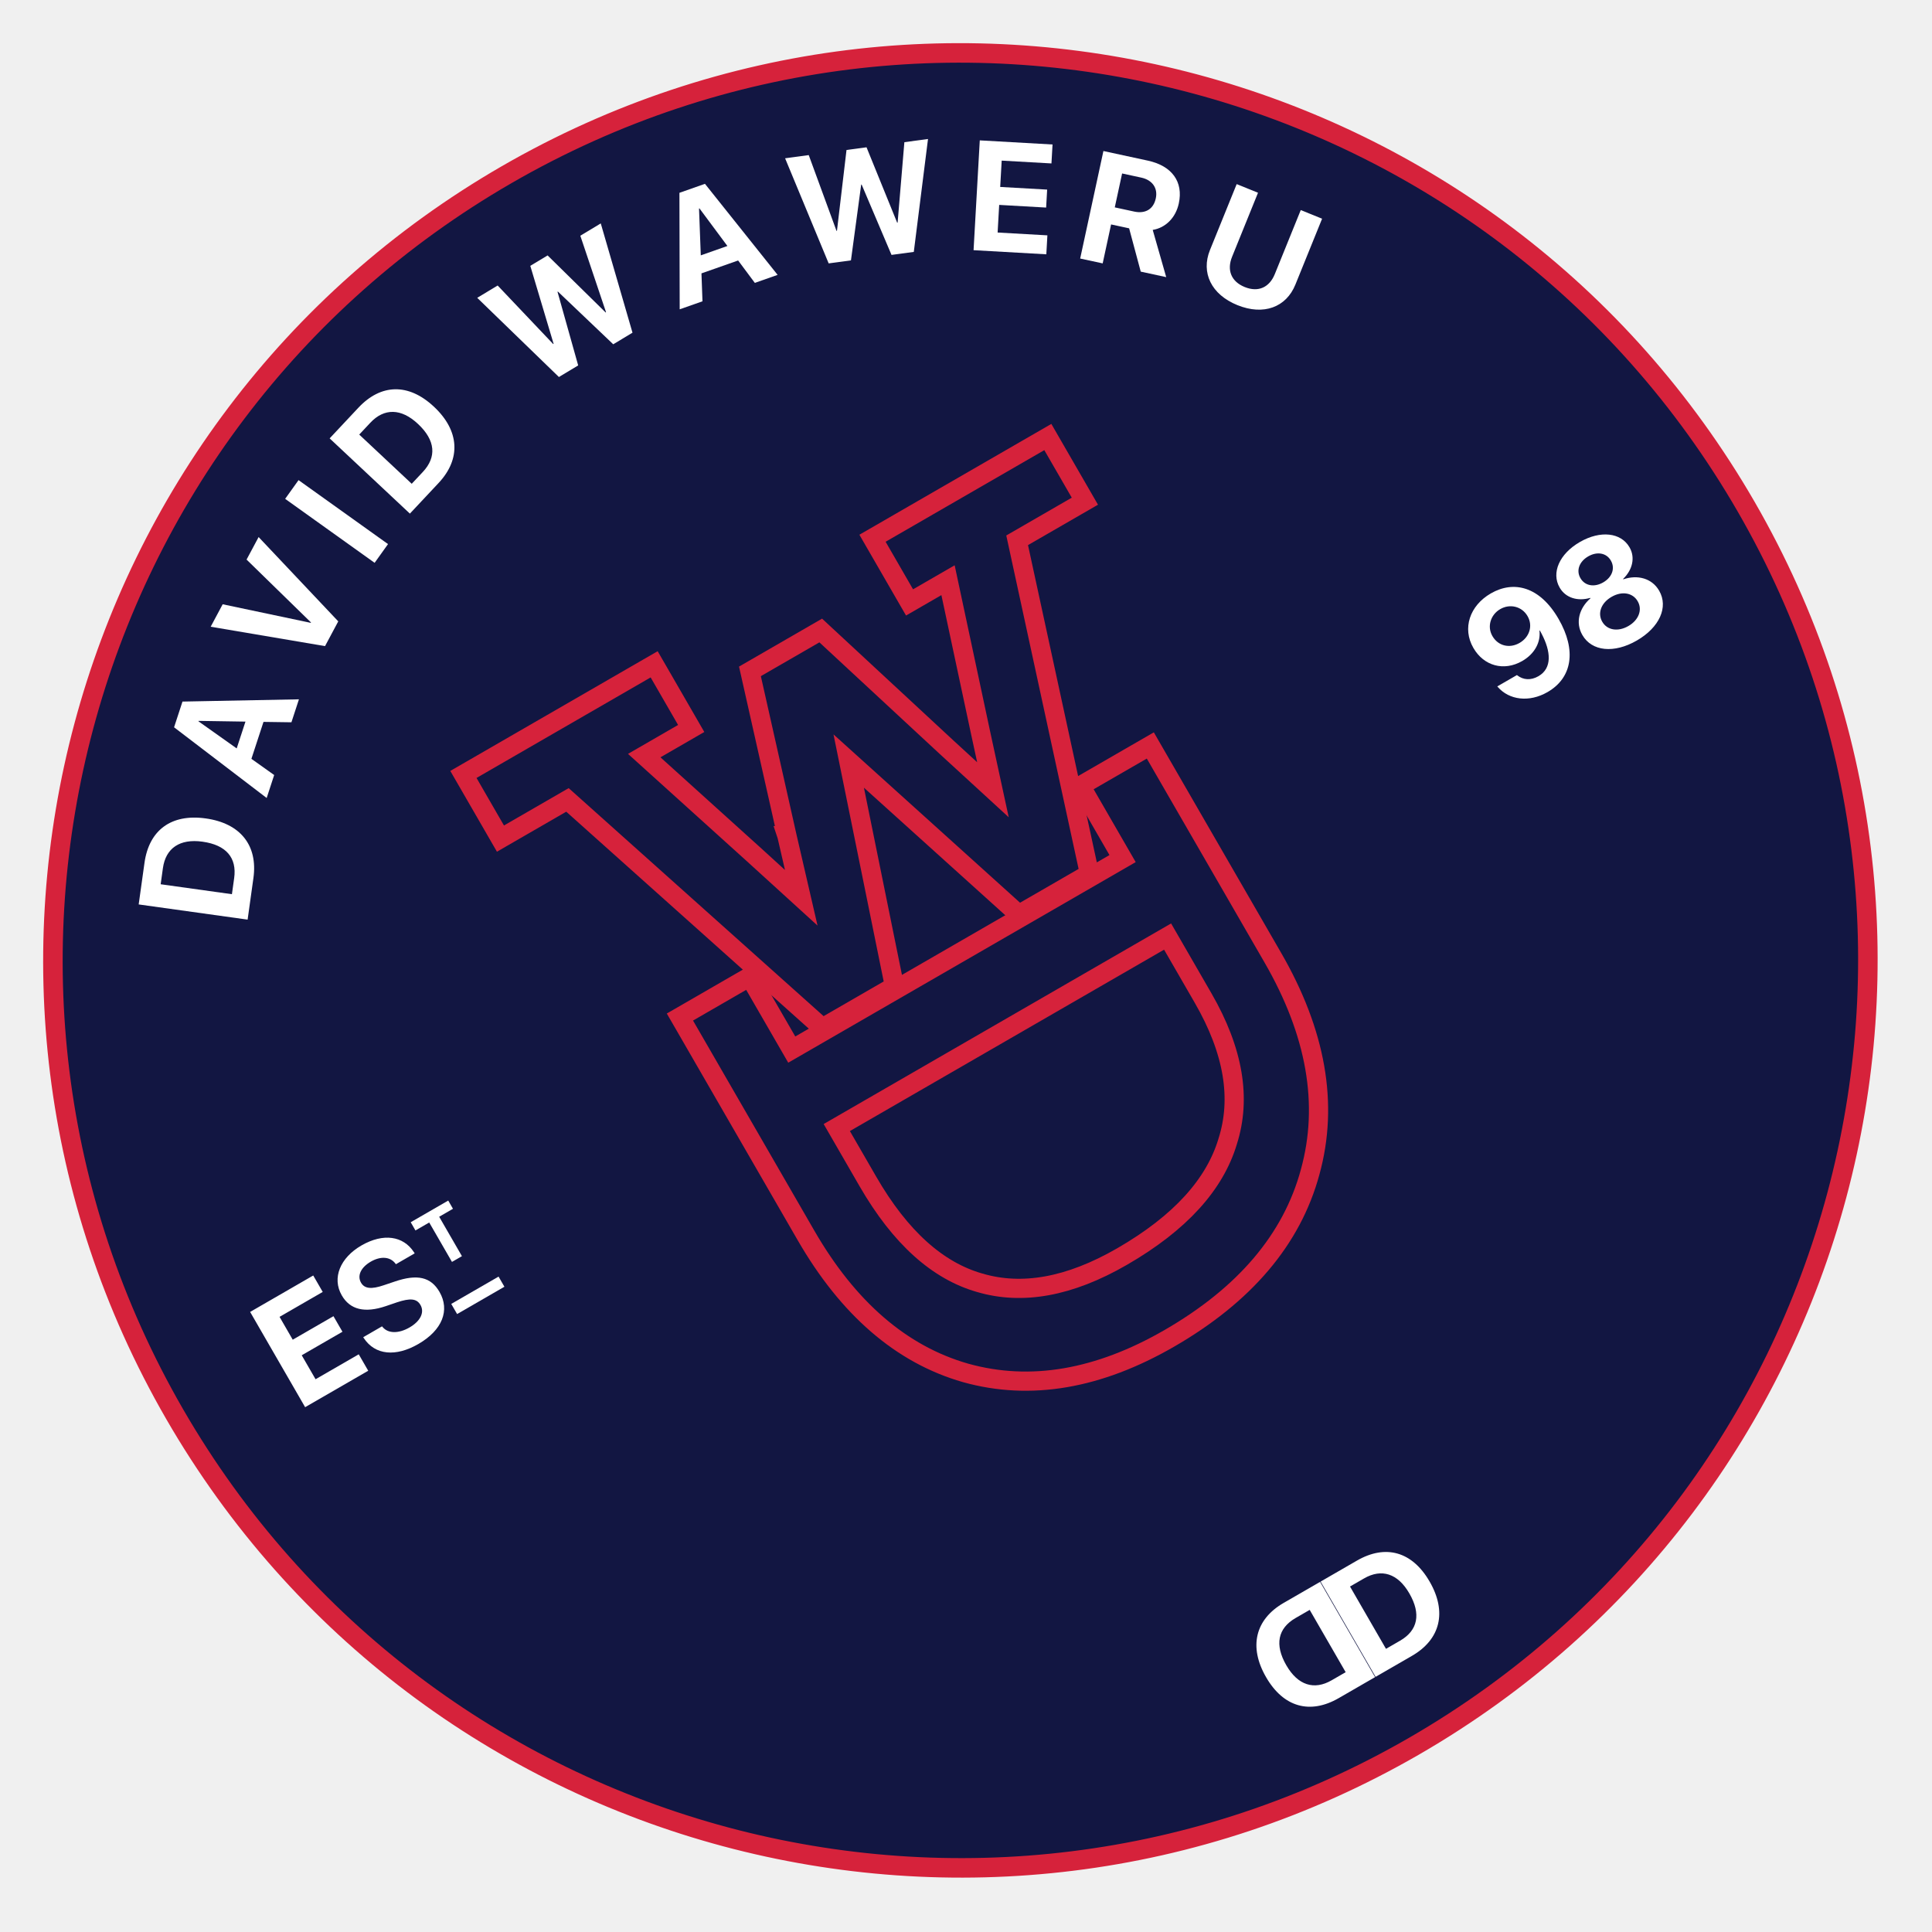
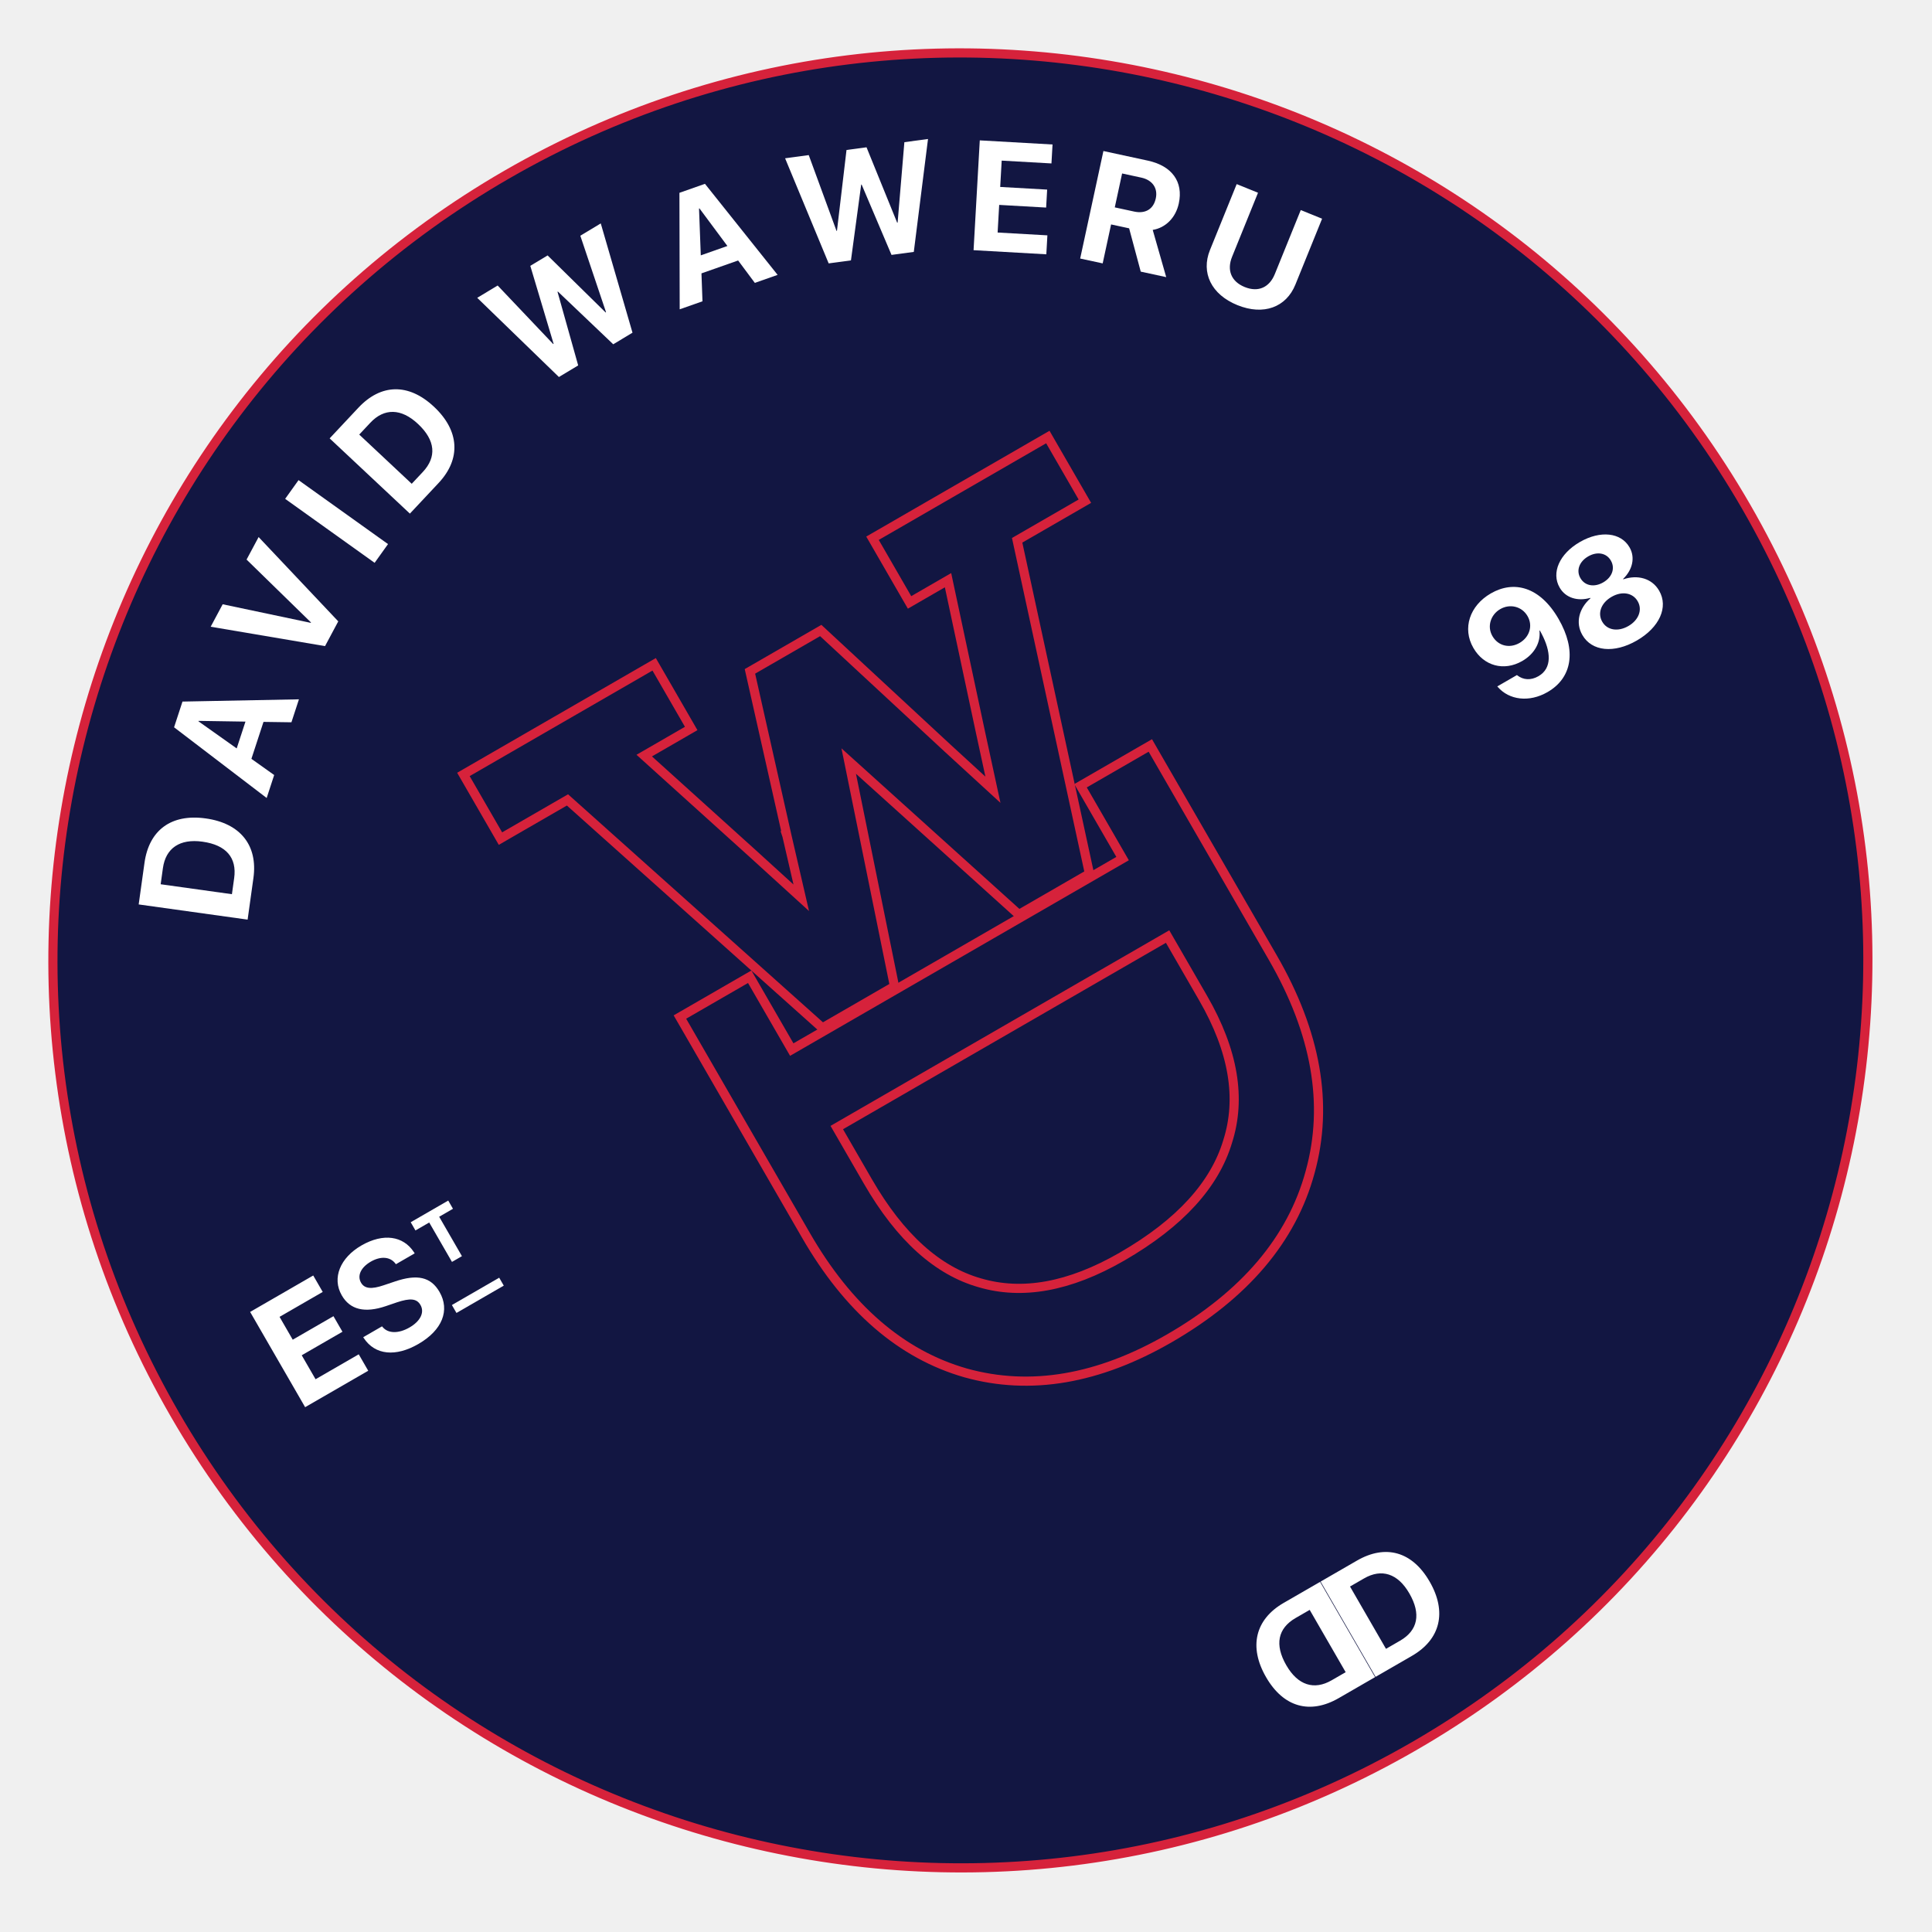
<svg xmlns="http://www.w3.org/2000/svg" width="211" height="211" viewBox="0 0 211 211" fill="none">
  <g clip-path="url(#clip0_339_388)">
-     <circle cx="104.888" cy="104.888" r="99.093" transform="rotate(-30 104.888 104.888)" fill="#121642" stroke="#D6223B" stroke-width="2.131" />
-     <path d="M105.448 149.937L105.455 149.939C112.564 151.925 120.001 150.613 127.701 146.168C135.894 141.438 141.083 135.394 143.083 128.005C145.14 120.581 143.725 112.756 139.014 104.596L126.154 82.322L125.63 81.414L124.722 81.938L118.916 85.29L118.008 85.814L118.533 86.722L122.601 93.769L86.471 114.629L82.402 107.582L81.878 106.674L80.97 107.198L75.164 110.55L74.256 111.074L74.781 111.982L88.027 134.926C92.603 142.852 98.398 147.918 105.448 149.937ZM107.013 140.1L107.013 140.1L107.004 140.098C102.437 138.798 98.342 135.191 94.779 129.019L91.387 123.144L127.517 102.284L131.392 108.996C134.742 114.798 135.563 119.982 134.085 124.634L134.082 124.643L134.08 124.652C132.679 129.34 128.917 133.554 122.543 137.234C116.76 140.573 111.61 141.452 107.013 140.1Z" stroke="#D6223B" stroke-width="2.097" />
-     <path d="M89.249 111.757L89.815 112.264L90.472 111.884L97.035 108.095L97.688 107.718L97.538 106.978L92.691 83.117L110.701 99.367L111.267 99.878L111.927 99.497L118.322 95.805L118.984 95.422L118.822 94.675L111.086 59.007L117.575 55.261L118.483 54.737L117.959 53.829L114.961 48.637L114.437 47.729L113.529 48.253L96.197 58.26L95.289 58.784L95.813 59.692L98.81 64.884L99.335 65.792L100.243 65.268L103.537 63.365L107.119 80.145L107.12 80.148L108.442 86.251L103.484 81.702L103.479 81.698L90.202 69.385L89.635 68.859L88.965 69.246L82.57 72.938L81.903 73.323L82.072 74.076L85.941 91.269L85.94 91.269L85.942 91.275L87.508 98.049L82.188 93.205L82.185 93.203L70.359 82.521L74.58 80.084L75.488 79.56L74.964 78.652L71.967 73.46L71.442 72.552L70.534 73.076L51.519 84.055L50.611 84.579L51.136 85.487L54.133 90.679L54.657 91.587L55.565 91.062L61.975 87.361L89.249 111.757Z" stroke="#D6223B" stroke-width="2.097" />
+     <circle cx="104.888" cy="104.888" r="99.093" transform="rotate(-30 104.888 104.888)" fill="#121642" stroke="#D6223B" strokeWidth="2.131" />
+     <path d="M105.448 149.937L105.455 149.939C112.564 151.925 120.001 150.613 127.701 146.168C135.894 141.438 141.083 135.394 143.083 128.005C145.14 120.581 143.725 112.756 139.014 104.596L126.154 82.322L125.63 81.414L124.722 81.938L118.916 85.29L118.008 85.814L118.533 86.722L122.601 93.769L86.471 114.629L82.402 107.582L81.878 106.674L80.97 107.198L75.164 110.55L74.256 111.074L74.781 111.982L88.027 134.926C92.603 142.852 98.398 147.918 105.448 149.937ZM107.013 140.1L107.013 140.1L107.004 140.098C102.437 138.798 98.342 135.191 94.779 129.019L91.387 123.144L127.517 102.284L131.392 108.996C134.742 114.798 135.563 119.982 134.085 124.634L134.082 124.643L134.08 124.652C132.679 129.34 128.917 133.554 122.543 137.234C116.76 140.573 111.61 141.452 107.013 140.1Z" stroke="#D6223B" strokeWidth="2.097" />
+     <path d="M89.249 111.757L89.815 112.264L90.472 111.884L97.035 108.095L97.688 107.718L97.538 106.978L92.691 83.117L110.701 99.367L111.267 99.878L111.927 99.497L118.322 95.805L118.984 95.422L118.822 94.675L111.086 59.007L117.575 55.261L118.483 54.737L117.959 53.829L114.961 48.637L114.437 47.729L113.529 48.253L96.197 58.26L95.289 58.784L95.813 59.692L98.81 64.884L99.335 65.792L100.243 65.268L103.537 63.365L107.119 80.145L107.12 80.148L108.442 86.251L103.484 81.702L103.479 81.698L90.202 69.385L89.635 68.859L88.965 69.246L82.57 72.938L81.903 73.323L82.072 74.076L85.941 91.269L85.94 91.269L85.942 91.275L87.508 98.049L82.188 93.205L82.185 93.203L70.359 82.521L74.58 80.084L75.488 79.56L74.964 78.652L71.967 73.46L71.442 72.552L70.534 73.076L51.519 84.055L50.611 84.579L51.136 85.487L54.133 90.679L54.657 91.587L55.565 91.062L61.975 87.361L89.249 111.757Z" stroke="#D6223B" strokeWidth="2.097" />
    <path d="M33.324 153.683L27.318 143.28L34.209 139.301L35.246 141.096L30.531 143.818L31.971 146.313L36.419 143.745L37.401 145.446L32.953 148.014L34.464 150.631L39.179 147.909L40.215 149.704L33.324 153.683ZM45.69 146.783C43.218 148.211 40.971 147.999 39.741 146.152L39.667 146.041L41.722 144.855L41.782 144.926C42.385 145.654 43.535 145.663 44.724 144.977C45.928 144.282 46.381 143.318 45.923 142.525L45.919 142.518C45.511 141.812 44.795 141.754 43.351 142.232L42.13 142.649C39.839 143.424 38.234 143.043 37.331 141.478L37.327 141.471C36.228 139.568 37.162 137.356 39.469 136.024C41.877 134.634 44.05 134.985 45.204 136.75L45.29 136.883L43.236 138.07L43.178 137.987C42.6 137.235 41.563 137.17 40.489 137.791C39.376 138.443 39.001 139.342 39.429 140.084L39.433 140.092C39.812 140.748 40.566 140.822 41.9 140.369L43.132 139.955C45.559 139.131 47.052 139.452 47.996 141.088L48.001 141.095C49.154 143.092 48.315 145.268 45.69 146.783Z" fill="white" />
    <path d="M162.82 64.808C165.329 63.359 168.175 64.061 170.211 67.587L170.219 67.601C172.188 71.011 171.723 74.019 169.012 75.584C167.001 76.745 164.813 76.451 163.575 75.022L163.523 74.966L165.671 73.725L165.726 73.771C166.348 74.248 167.17 74.34 168.021 73.849C169.542 72.971 169.368 71.139 168.386 69.255C168.314 69.114 168.238 68.966 168.165 68.854L168.128 68.875C168.275 70.078 167.66 71.376 166.254 72.188C164.242 73.349 162.045 72.724 160.918 70.77L160.909 70.755C159.681 68.629 160.506 66.144 162.82 64.808ZM165.953 70.218C167.041 69.589 167.441 68.35 166.829 67.29L166.825 67.283C166.217 66.23 164.914 65.905 163.848 66.522C162.788 67.133 162.392 68.429 162.987 69.46L162.995 69.474C163.62 70.555 164.871 70.842 165.953 70.218ZM178.759 69.956C176.279 71.388 173.852 71.146 172.819 69.358L172.811 69.344C172.033 67.996 172.46 66.422 173.701 65.341L173.676 65.297C172.301 65.697 170.983 65.295 170.342 64.185L170.334 64.17C169.405 62.563 170.296 60.492 172.545 59.193C174.787 57.899 177.033 58.159 177.961 59.767L177.969 59.781C178.61 60.892 178.292 62.238 177.266 63.225L177.291 63.268C178.84 62.739 180.417 63.155 181.195 64.503L181.204 64.517C182.236 66.305 181.239 68.525 178.759 69.956ZM175.092 63.605C176.073 63.039 176.413 62.064 175.93 61.228L175.922 61.213C175.443 60.384 174.425 60.203 173.452 60.765C172.479 61.327 172.12 62.303 172.599 63.132L172.607 63.146C173.09 63.983 174.112 64.171 175.092 63.605ZM177.843 68.37C178.975 67.717 179.392 66.592 178.864 65.676L178.856 65.662C178.323 64.739 177.15 64.522 176.004 65.184C174.857 65.846 174.451 66.974 174.984 67.897L174.993 67.911C175.521 68.827 176.704 69.028 177.843 68.37Z" fill="white" />
    <path d="M27.043 100.435L15.146 98.776L15.78 94.233C16.277 90.671 18.69 88.856 22.458 89.382L22.474 89.384C26.25 89.911 28.175 92.323 27.677 95.893L27.043 100.435ZM25.329 97.658L25.574 95.902C25.885 93.676 24.701 92.284 22.128 91.925L22.112 91.922C19.63 91.576 18.096 92.632 17.791 94.816L17.547 96.572L25.329 97.658Z" fill="white" />
    <path d="M29.124 87.151L19.011 79.43L19.93 76.621L32.648 76.375L31.828 78.883L28.777 78.84L27.457 82.875L29.944 84.643L29.124 87.151ZM21.677 78.778L25.85 81.737L26.808 78.809L21.692 78.73L21.677 78.778Z" fill="white" />
    <path d="M35.498 70.564L23.009 68.447L24.319 65.995L33.94 68.023L33.963 67.979L26.929 61.113L28.244 58.654L36.942 67.862L35.498 70.564Z" fill="white" />
    <path d="M40.914 61.468L31.143 54.481L32.605 52.436L42.377 59.422L40.914 61.468Z" fill="white" />
    <path d="M44.765 56.093L36.002 47.877L39.139 44.531C41.598 41.907 44.617 41.816 47.392 44.418L47.404 44.429C50.185 47.037 50.367 50.117 47.902 52.747L44.765 56.093ZM44.966 52.835L46.179 51.542C47.716 49.902 47.551 48.082 45.657 46.306L45.644 46.294C43.816 44.58 41.955 44.558 40.446 46.167L39.233 47.461L44.966 52.835Z" fill="white" />
    <path d="M61.041 41.175L52.119 32.526L54.351 31.182L60.418 37.575L60.461 37.55L57.916 29.034L59.806 27.896L66.144 34.127L66.187 34.101L63.379 25.744L65.611 24.4L69.077 36.334L66.974 37.601L60.931 31.844L60.888 31.87L63.145 39.908L61.041 41.175Z" fill="white" />
    <path d="M74.231 33.781L74.203 21.058L76.991 20.077L84.926 30.02L82.437 30.895L80.614 28.448L76.609 29.856L76.72 32.906L74.231 33.781ZM76.343 22.776L76.535 27.888L79.441 26.866L76.39 22.759L76.343 22.776Z" fill="white" />
    <path d="M90.502 28.766L85.743 17.287L88.325 16.938L91.358 25.215L91.407 25.208L92.45 16.381L94.636 16.086L97.982 24.32L98.032 24.314L98.769 15.528L101.351 15.18L99.799 27.51L97.365 27.839L94.102 20.157L94.053 20.163L92.935 28.437L90.502 28.766Z" fill="white" />
    <path d="M106.326 27.323L107.005 15.33L114.95 15.78L114.833 17.849L109.398 17.541L109.235 20.417L114.363 20.707L114.252 22.669L109.124 22.378L108.953 25.395L114.389 25.703L114.272 27.773L106.326 27.323Z" fill="white" />
    <path d="M117.969 28.235L120.507 16.494L125.356 17.542C127.992 18.112 129.252 19.849 128.742 22.209L128.739 22.225C128.405 23.771 127.305 24.879 125.892 25.11L127.367 30.266L124.584 29.665L123.315 24.936L121.346 24.511L120.427 28.766L117.969 28.235ZM121.749 22.648L123.873 23.107C125.093 23.37 125.975 22.837 126.224 21.681L126.228 21.665C126.471 20.542 125.852 19.659 124.64 19.397L122.549 18.945L121.749 22.648Z" fill="white" />
    <path d="M135.14 33.324C132.286 32.167 131.142 29.781 132.145 27.305L135.062 20.107L137.392 21.051L134.56 28.041C133.975 29.483 134.444 30.742 135.941 31.349C137.437 31.955 138.643 31.375 139.227 29.932L142.06 22.942L144.39 23.886L141.473 31.084C140.472 33.553 138.01 34.487 135.14 33.324Z" fill="white" />
    <path d="M150.232 183.134L154.204 180.841C157.325 179.038 158.044 176.038 156.138 172.736L156.129 172.722C154.227 169.427 151.312 168.64 148.198 170.438L144.226 172.731L150.232 183.134ZM151.368 180.075L147.439 173.269L148.975 172.383C150.885 171.28 152.66 171.841 153.913 174.011L153.922 174.025C155.22 176.274 154.85 178.064 152.904 179.188L151.368 180.075Z" fill="white" />
    <path d="M144.172 172.761L140.2 175.054C137.078 176.856 136.36 179.857 138.266 183.159L138.274 183.173C140.176 186.468 143.092 187.255 146.206 185.457L150.178 183.164L144.172 172.761ZM143.036 175.82L146.965 182.625L145.429 183.512C143.519 184.615 141.743 184.054 140.491 181.884L140.482 181.87C139.184 179.62 139.554 177.83 141.5 176.707L143.036 175.82Z" fill="white" />
    <path d="M49.361 137.817L46.876 133.513L45.373 134.381L44.855 133.484L48.953 131.117L49.471 132.015L47.964 132.885L50.449 137.189L49.361 137.817Z" fill="white" />
-     <line x1="49.602" y1="142.959" x2="54.769" y2="139.975" stroke="white" stroke-width="1.279" />
+     <line x1="49.602" y1="142.959" x2="54.769" y2="139.975" stroke="white" strokeWidth="1.279" />
  </g>
  <defs>
    <clipPath id="clip0_339_388">
      <rect width="211" height="211" fill="white" />
    </clipPath>
  </defs>
</svg>
